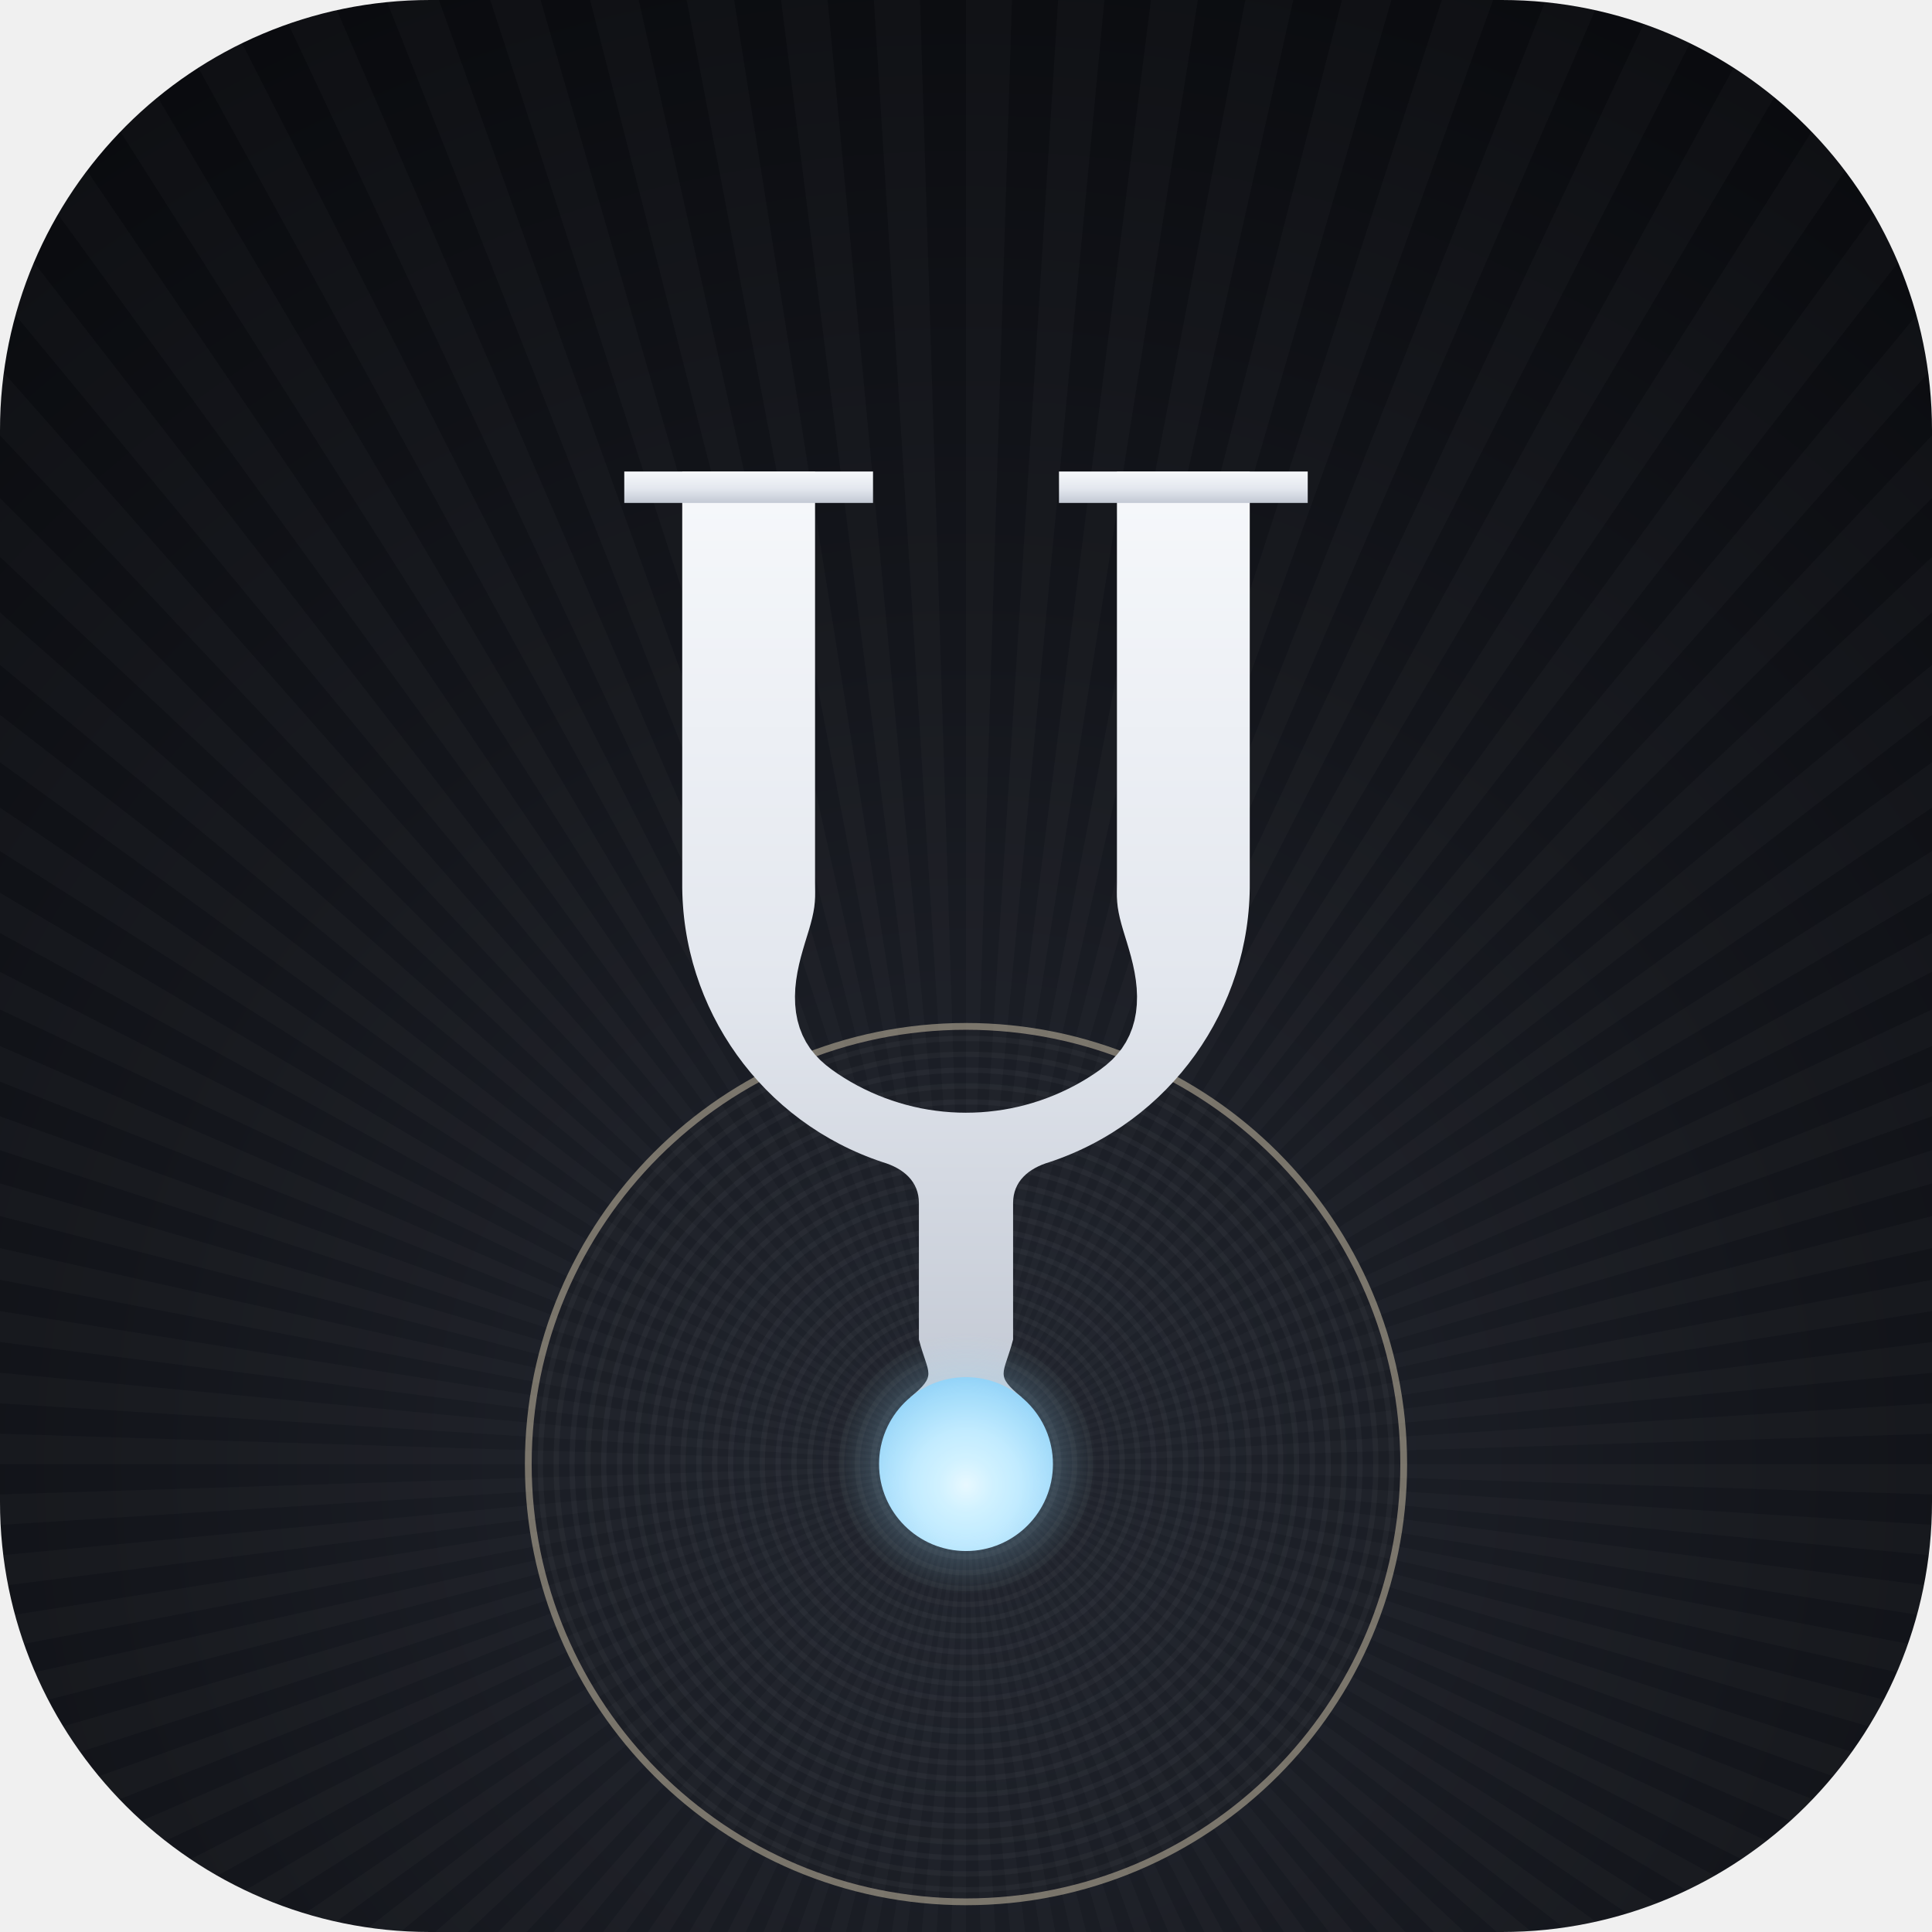
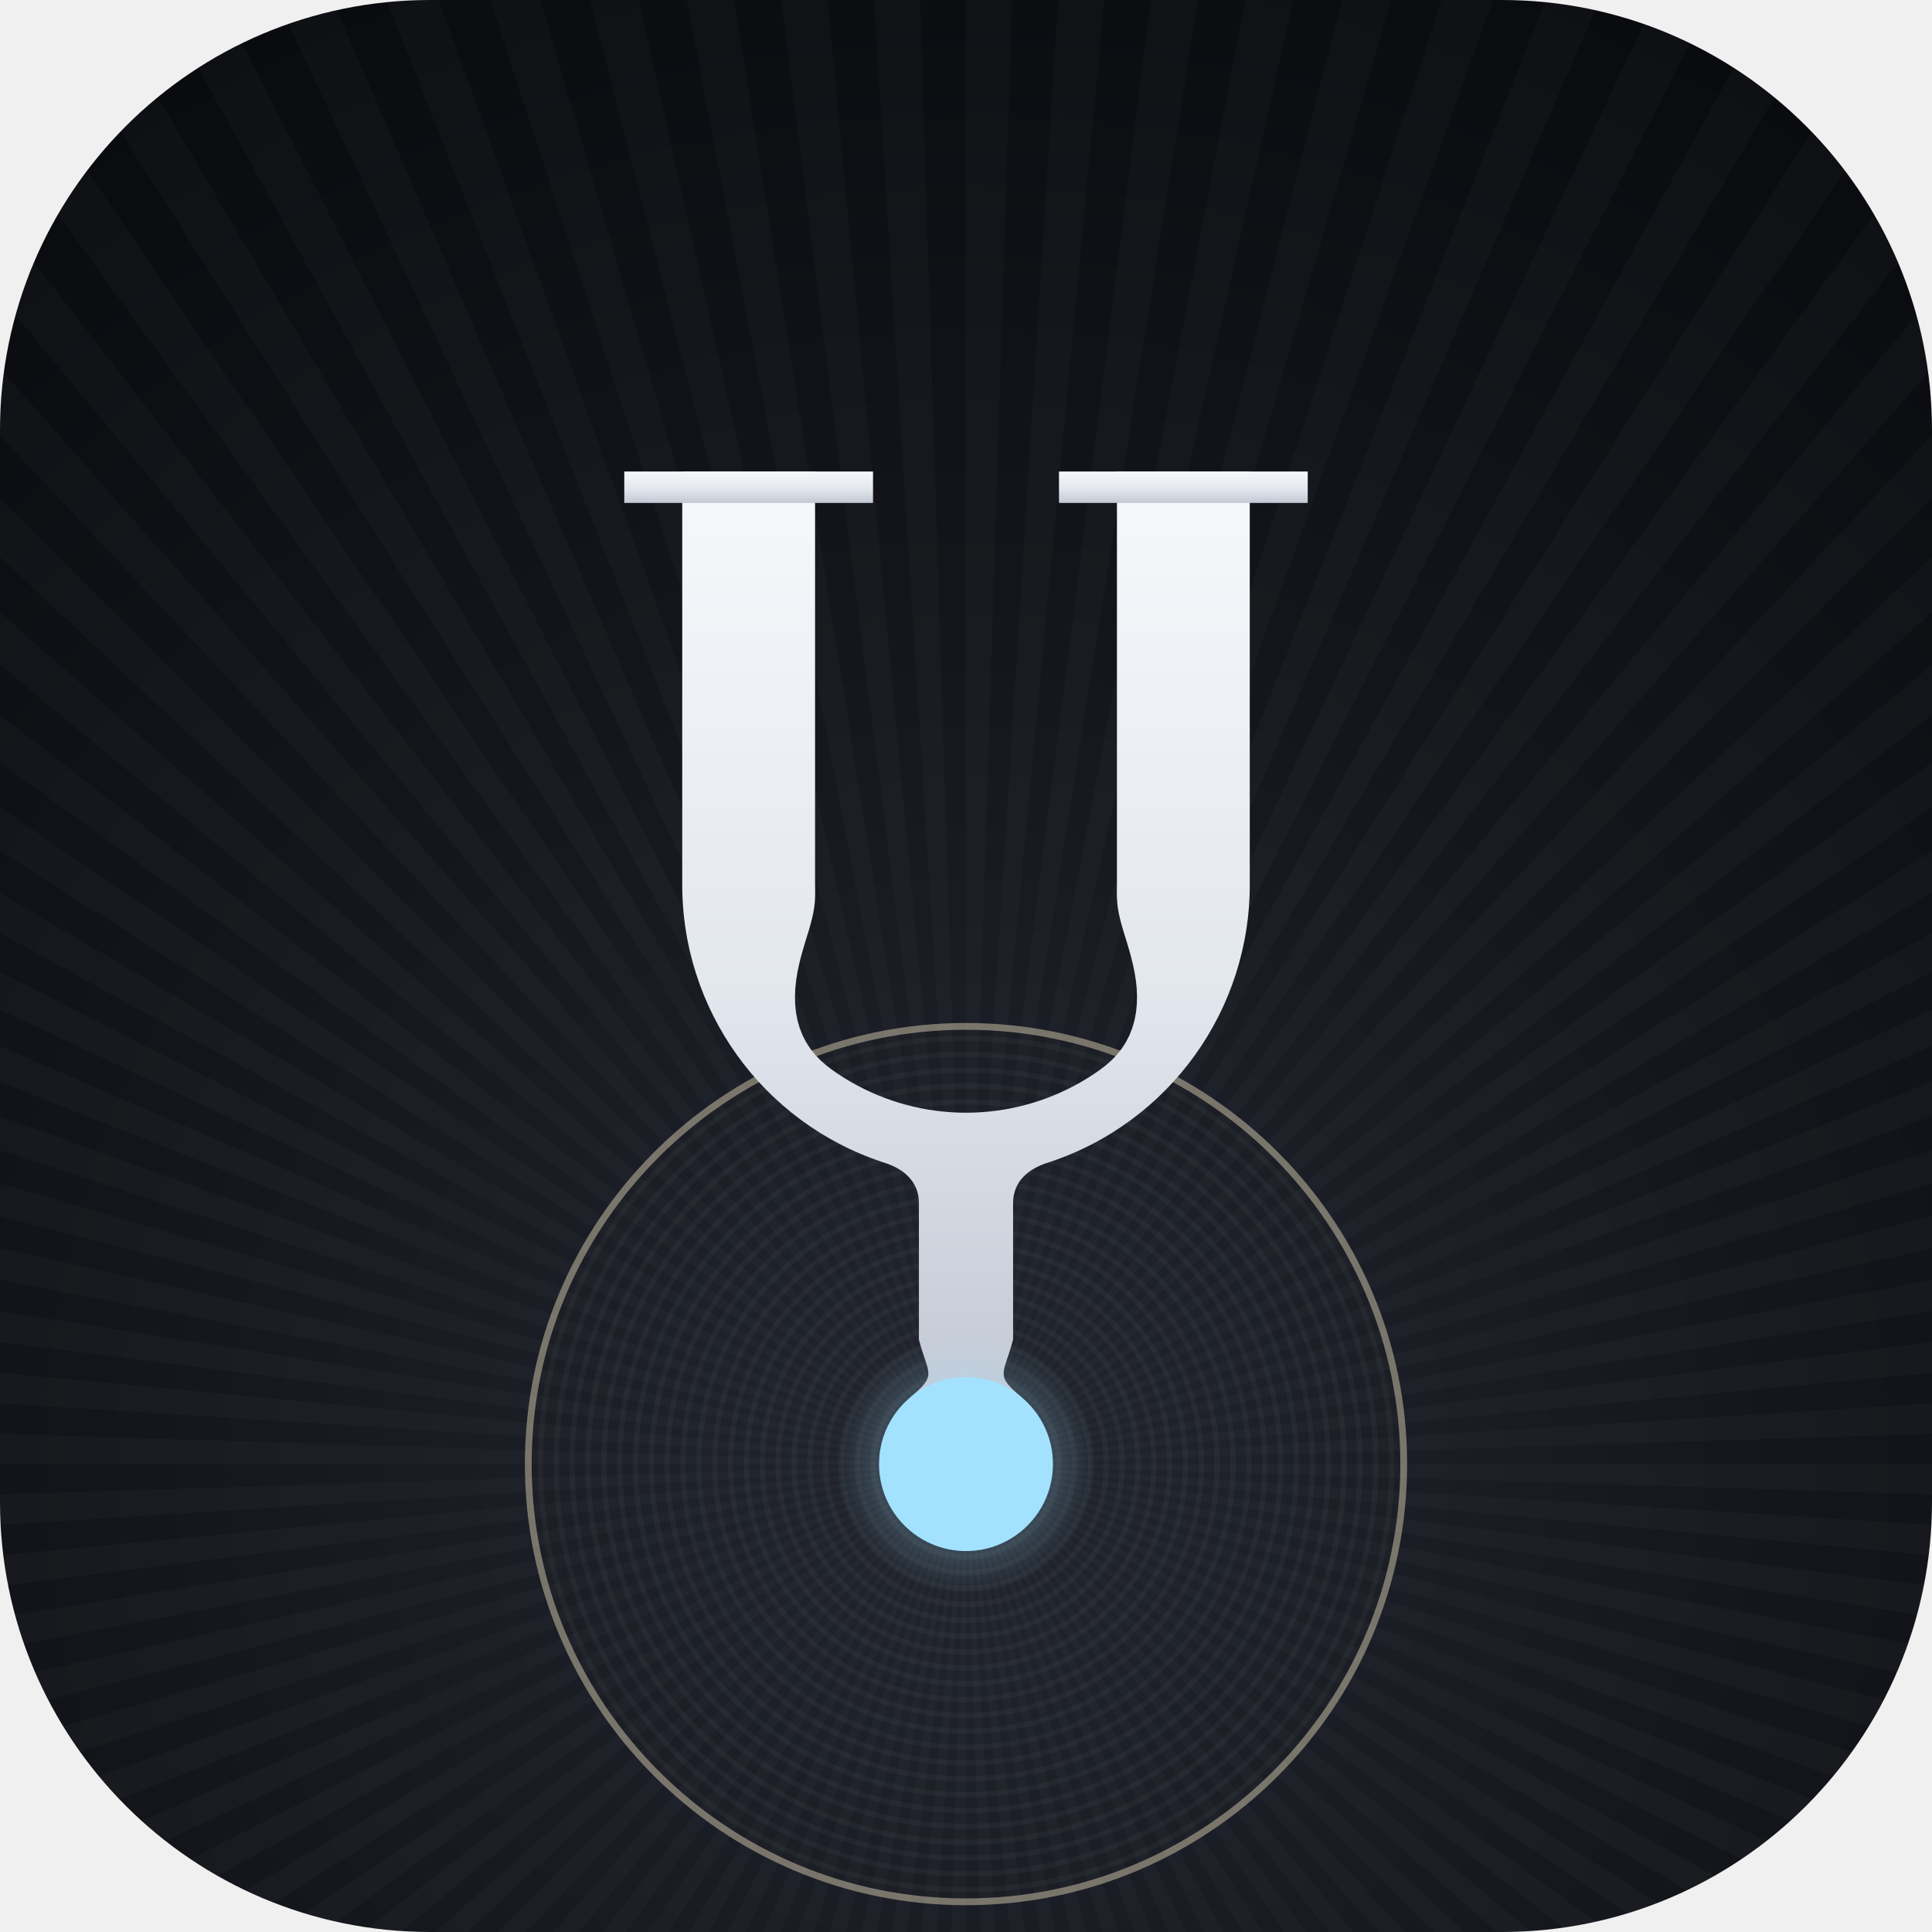
<svg xmlns="http://www.w3.org/2000/svg" viewBox="0 0 256 256" width="1024" height="1024">
  <defs>
    <clipPath id="sq">
      <rect width="256" height="256" rx="57" />
    </clipPath>
    <radialGradient id="base" gradientUnits="userSpaceOnUse" cx="128" cy="194.00" r="240">
      <stop offset="0" stop-color="#22262f" />
      <stop offset="0.45" stop-color="#14161c" />
      <stop offset="1" stop-color="#07080b" />
    </radialGradient>
    <linearGradient id="rhodium" x1="0" y1="0" x2="0" y2="1">
      <stop offset="0" stop-color="#f6f8fb" />
      <stop offset="0.55" stop-color="#e3e7ee" />
      <stop offset="1" stop-color="#c3c9d4" />
    </linearGradient>
-     <radialGradient id="lumeBall" cx="0.5" cy="0.62" r="0.62">
-       <stop offset="0" stop-color="#ffffff" />
-       <stop offset="0.25" stop-color="#e0f6ff" />
-       <stop offset="0.5" stop-color="#cdeeff" />
-       <stop offset="1" stop-color="#8fd0f6" />
-     </radialGradient>
    <radialGradient id="halo" gradientUnits="userSpaceOnUse" cx="128" cy="194.00" r="17.28">
      <stop offset="0.55" stop-color="#a3e2ff" stop-opacity="0.26" />
      <stop offset="1" stop-color="#a3e2ff" stop-opacity="0" />
    </radialGradient>
  </defs>
  <g clip-path="url(#sq)">
    <rect width="256" height="256" fill="url(#base)" />
    <path d="M128,194.00L548.00,194.00L547.79,207.19ZM128,194.00L547.17,220.37L546.14,233.52ZM128,194.00L544.69,246.64L542.83,259.70ZM128,194.00L540.56,272.70L537.89,285.62ZM128,194.00L534.80,298.45L531.32,311.18ZM128,194.00L527.44,323.79L523.17,336.27ZM128,194.00L518.51,348.61L513.46,360.80ZM128,194.00L508.03,372.83L502.22,384.68ZM128,194.00L496.05,396.34L489.51,407.80ZM128,194.00L482.62,419.05L475.37,430.07ZM128,194.00L467.79,440.87L459.87,451.42ZM128,194.00L451.62,461.72L443.05,471.75ZM128,194.00L434.17,481.51L424.98,490.98ZM128,194.00L415.51,500.17L405.75,509.05ZM128,194.00L395.72,517.61L385.42,525.86ZM128,194.00L374.87,533.79L364.08,541.37ZM128,194.00L353.05,548.62L341.80,555.51ZM128,194.00L330.34,562.05L318.68,568.22ZM128,194.00L306.83,574.03L294.80,579.46ZM128,194.00L282.61,584.51L270.27,589.17ZM128,194.00L257.79,593.44L245.18,597.32ZM128,194.00L232.45,600.80L219.62,603.88ZM128,194.00L206.70,606.56L193.70,608.83ZM128,194.00L180.64,610.69L167.53,612.14ZM128,194.00L154.37,613.17L141.19,613.79ZM128,194.00L128.00,614.00L114.81,613.79ZM128,194.00L101.63,613.17L88.47,612.14ZM128,194.00L75.36,610.69L62.30,608.83ZM128,194.00L49.30,606.56L36.38,603.88ZM128,194.00L23.55,600.80L10.82,597.32ZM128,194.00L-1.79,593.44L-14.27,589.17ZM128,194.00L-26.61,584.51L-38.80,579.46ZM128,194.00L-50.83,574.03L-62.68,568.22ZM128,194.00L-74.34,562.05L-85.80,555.51ZM128,194.00L-97.05,548.62L-108.08,541.37ZM128,194.00L-118.87,533.79L-129.42,525.86ZM128,194.00L-139.72,517.61L-149.75,509.05ZM128,194.00L-159.51,500.17L-168.98,490.98ZM128,194.00L-178.17,481.51L-187.05,471.75ZM128,194.00L-195.62,461.72L-203.87,451.42ZM128,194.00L-211.79,440.87L-219.37,430.07ZM128,194.00L-226.62,419.05L-233.51,407.80ZM128,194.00L-240.05,396.34L-246.22,384.68ZM128,194.00L-252.03,372.83L-257.46,360.80ZM128,194.00L-262.51,348.61L-267.17,336.27ZM128,194.00L-271.44,323.79L-275.32,311.18ZM128,194.00L-278.80,298.45L-281.89,285.62ZM128,194.00L-284.56,272.70L-286.83,259.70ZM128,194.00L-288.69,246.64L-290.14,233.52ZM128,194.00L-291.17,220.37L-291.79,207.19ZM128,194.00L-292.00,194.00L-291.79,180.81ZM128,194.00L-291.17,167.63L-290.14,154.47ZM128,194.00L-288.69,141.36L-286.83,128.30ZM128,194.00L-284.56,115.30L-281.89,102.38ZM128,194.00L-278.80,89.55L-275.32,76.82ZM128,194.00L-271.44,64.21L-267.17,51.73ZM128,194.00L-262.51,39.39L-257.46,27.20ZM128,194.00L-252.03,15.17L-246.22,3.32ZM128,194.00L-240.05,-8.34L-233.51,-19.80ZM128,194.00L-226.62,-31.05L-219.37,-42.08ZM128,194.00L-211.79,-52.87L-203.87,-63.42ZM128,194.00L-195.62,-73.72L-187.05,-83.75ZM128,194.00L-178.17,-93.51L-168.98,-102.99ZM128,194.00L-159.51,-112.17L-149.75,-121.05ZM128,194.00L-139.72,-129.62L-129.42,-137.87ZM128,194.00L-118.87,-145.79L-108.08,-153.37ZM128,194.00L-97.05,-160.62L-85.80,-167.51ZM128,194.00L-74.34,-174.05L-62.68,-180.22ZM128,194.00L-50.83,-186.03L-38.80,-191.46ZM128,194.00L-26.61,-196.51L-14.27,-201.17ZM128,194.00L-1.79,-205.44L10.82,-209.32ZM128,194.00L23.55,-212.81L36.38,-215.89ZM128,194.00L49.30,-218.56L62.30,-220.83ZM128,194.00L75.36,-222.69L88.47,-224.14ZM128,194.00L101.63,-225.17L114.81,-225.79ZM128,194.00L128.00,-226.00L141.19,-225.79ZM128,194.00L154.37,-225.17L167.53,-224.14ZM128,194.00L180.64,-222.69L193.70,-220.83ZM128,194.00L206.70,-218.56L219.62,-215.89ZM128,194.00L232.45,-212.81L245.18,-209.32ZM128,194.00L257.79,-205.44L270.27,-201.17ZM128,194.00L282.61,-196.51L294.80,-191.46ZM128,194.00L306.83,-186.03L318.68,-180.22ZM128,194.00L330.34,-174.05L341.80,-167.51ZM128,194.00L353.05,-160.62L364.08,-153.37ZM128,194.00L374.87,-145.79L385.42,-137.87ZM128,194.00L395.72,-129.62L405.75,-121.05ZM128,194.00L415.51,-112.17L424.98,-102.99ZM128,194.00L434.17,-93.51L443.05,-83.75ZM128,194.00L451.62,-73.72L459.87,-63.42ZM128,194.00L467.79,-52.87L475.37,-42.08ZM128,194.00L482.62,-31.05L489.51,-19.80ZM128,194.00L496.05,-8.34L502.22,3.32ZM128,194.00L508.03,15.17L513.46,27.20ZM128,194.00L518.51,39.39L523.17,51.73ZM128,194.00L527.44,64.21L531.32,76.82ZM128,194.00L534.80,89.55L537.89,102.38ZM128,194.00L540.56,115.30L542.83,128.30ZM128,194.00L544.69,141.36L546.14,154.47ZM128,194.00L547.17,167.63L547.79,180.81Z" fill="#ffffff" fill-opacity="0.022" />
    <g fill="none" stroke="#ffffff" stroke-opacity="0.035" stroke-width="0.7">
      <circle cx="128" cy="194.00" r="6.00" />
      <circle cx="128" cy="194.00" r="8.10" />
      <circle cx="128" cy="194.00" r="10.20" />
      <circle cx="128" cy="194.00" r="12.30" />
      <circle cx="128" cy="194.00" r="14.40" />
      <circle cx="128" cy="194.00" r="16.50" />
      <circle cx="128" cy="194.00" r="18.60" />
      <circle cx="128" cy="194.00" r="20.70" />
      <circle cx="128" cy="194.00" r="22.80" />
      <circle cx="128" cy="194.00" r="24.90" />
      <circle cx="128" cy="194.00" r="27.00" />
      <circle cx="128" cy="194.00" r="29.10" />
      <circle cx="128" cy="194.00" r="31.20" />
      <circle cx="128" cy="194.00" r="33.30" />
      <circle cx="128" cy="194.00" r="35.40" />
      <circle cx="128" cy="194.00" r="37.50" />
      <circle cx="128" cy="194.00" r="39.60" />
      <circle cx="128" cy="194.00" r="41.70" />
      <circle cx="128" cy="194.00" r="43.80" />
      <circle cx="128" cy="194.00" r="45.90" />
      <circle cx="128" cy="194.00" r="48.00" />
      <circle cx="128" cy="194.00" r="50.10" />
      <circle cx="128" cy="194.00" r="52.20" />
      <circle cx="128" cy="194.00" r="54.30" />
      <circle cx="128" cy="194.00" r="56.40" />
    </g>
    <circle cx="128" cy="194.00" r="58" fill="none" stroke="#d9cdb0" stroke-opacity="0.5" stroke-width="0.9" />
    <g transform="translate(51.20 57.20) scale(3.2)">
      <path d="M12.25,1.65 L12.25,18.65 A12.1,12.1 0 0 0 20.55,30.248 C21.413,30.505 22.05,31.042 22.05,31.942 L22.05,37.592 C22.44,39.08 22.826,39.036 21.686,39.992 L26.314,39.992 C25.174,39.036 25.56,39.08 25.95,37.592 L25.95,31.942 C25.95,31.042 26.587,30.505 27.45,30.248 A12.1,12.1 0 0 0 35.75,18.65 L35.75,1.65 L30.25,1.65 L30.25,18.65 L30.248,18.855 L30.246,19.06 L30.248,19.266 L30.26,19.474 L30.283,19.688 L30.32,19.907 L30.369,20.135 L30.43,20.373 L30.501,20.622 L30.581,20.884 L30.666,21.159 L30.751,21.447 L30.835,21.747 L30.912,22.059 L30.979,22.381 L31.032,22.71 L31.068,23.045 L31.082,23.382 L31.073,23.719 L31.039,24.051 L30.977,24.376 L30.887,24.69 L30.769,24.99 L30.624,25.274 L30.453,25.54 L30.258,25.786 L30.043,26.013 L29.809,26.221 L29.562,26.412 L29.306,26.591 L29.043,26.76 L28.775,26.921 L28.502,27.073 L28.224,27.215 L27.941,27.349 L27.655,27.473 L27.364,27.588 L27.07,27.693 L26.772,27.789 L26.472,27.875 L26.169,27.951 L25.863,28.017 L25.556,28.073 L25.247,28.118 L24.936,28.154 L24.625,28.18 L24.312,28.195 L24,28.2 L23.688,28.195 L23.375,28.18 L23.064,28.154 L22.753,28.118 L22.444,28.073 L22.137,28.017 L21.831,27.951 L21.528,27.875 L21.228,27.789 L20.93,27.693 L20.636,27.588 L20.345,27.473 L20.059,27.349 L19.776,27.215 L19.498,27.073 L19.225,26.921 L18.957,26.76 L18.694,26.591 L18.438,26.412 L18.191,26.221 L17.957,26.013 L17.742,25.786 L17.547,25.54 L17.376,25.274 L17.231,24.99 L17.113,24.69 L17.023,24.376 L16.961,24.051 L16.927,23.719 L16.918,23.382 L16.932,23.045 L16.968,22.71 L17.021,22.381 L17.088,22.059 L17.165,21.747 L17.249,21.447 L17.334,21.159 L17.419,20.884 L17.499,20.622 L17.57,20.373 L17.631,20.135 L17.68,19.907 L17.717,19.688 L17.74,19.474 L17.752,19.266 L17.754,19.06 L17.752,18.855 L17.75,18.65 L17.75,1.65 Z" fill="url(#rhodium)" />
      <path d="M9.85,1.65 v1.3 h10.3 v-1.3 Z" fill="url(#rhodium)" />
      <path d="M27.85,1.65 v1.3 h10.3 v-1.3 Z" fill="url(#rhodium)" />
-       <path d="M20.4,42.75 a3.6,3.6 0 1 0 7.2,0 a3.6,3.6 0 1 0 -7.2,0 Z" fill="url(#lumeBall)" />
+       <path d="M20.4,42.75 a3.6,3.6 0 1 0 7.2,0 a3.6,3.6 0 1 0 -7.2,0 Z" fill="#a3e2ff" />
    </g>
    <circle cx="128" cy="194.00" r="17.28" fill="url(#halo)" />
  </g>
</svg>
